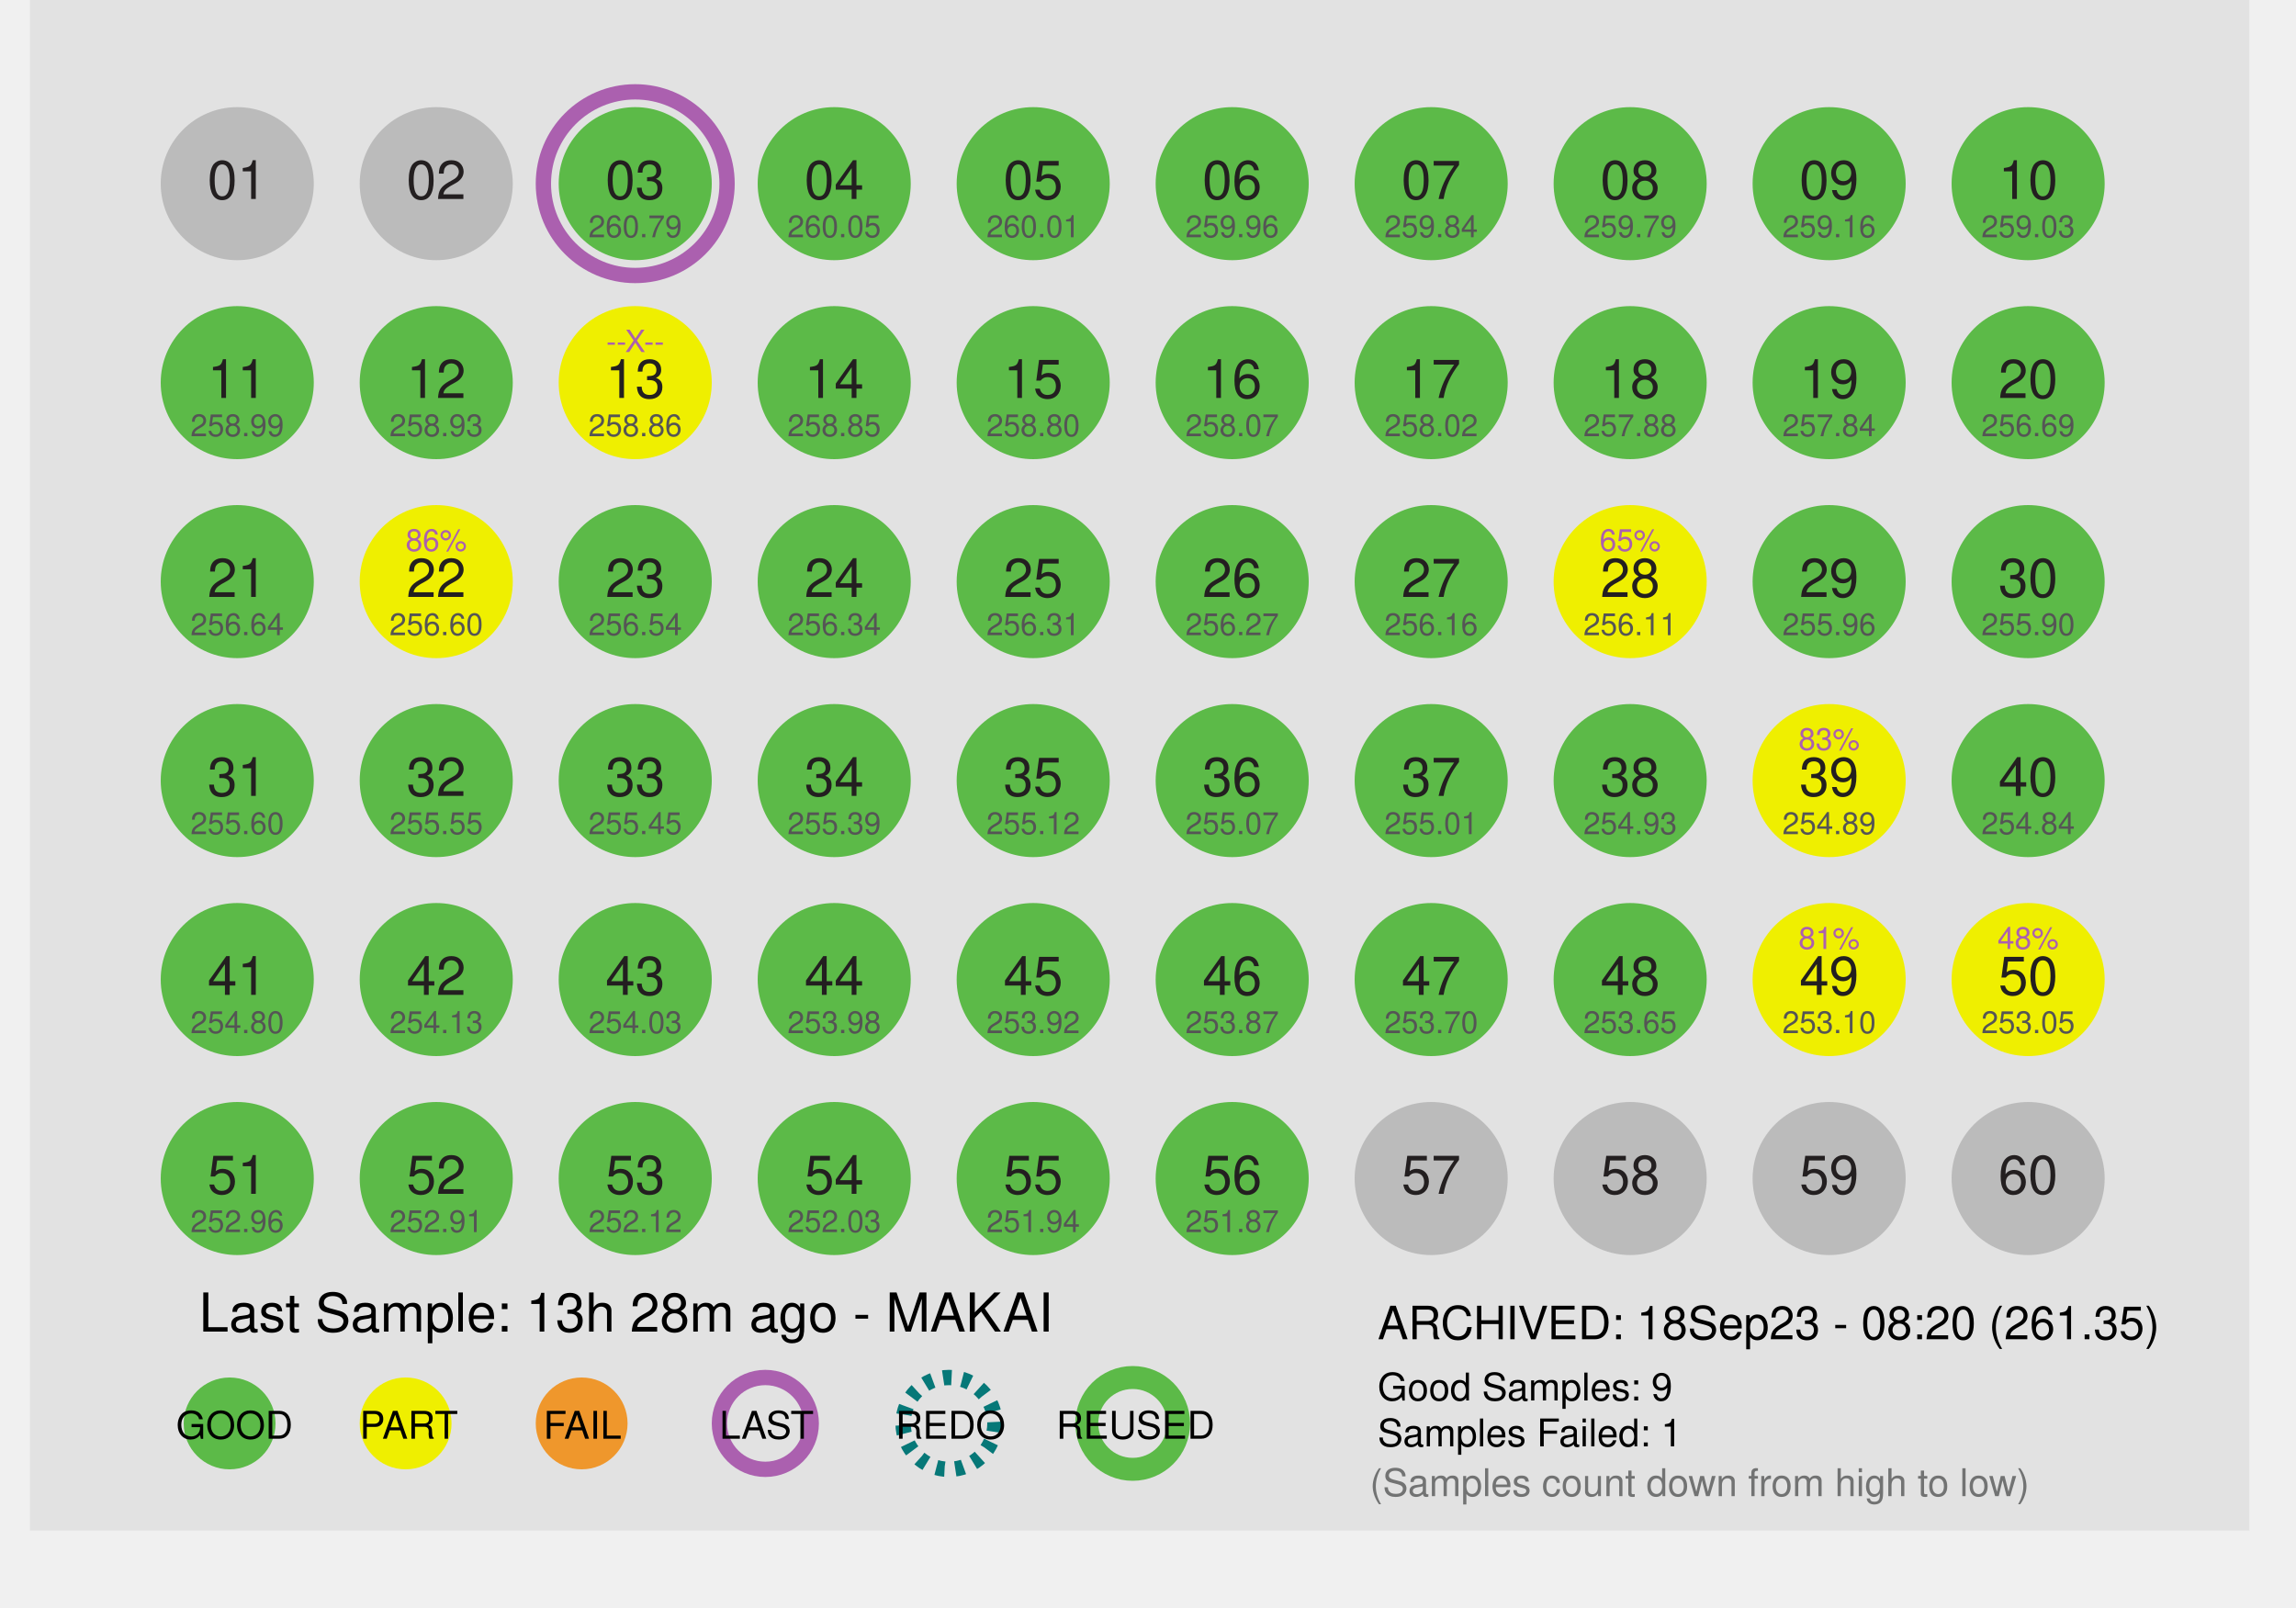
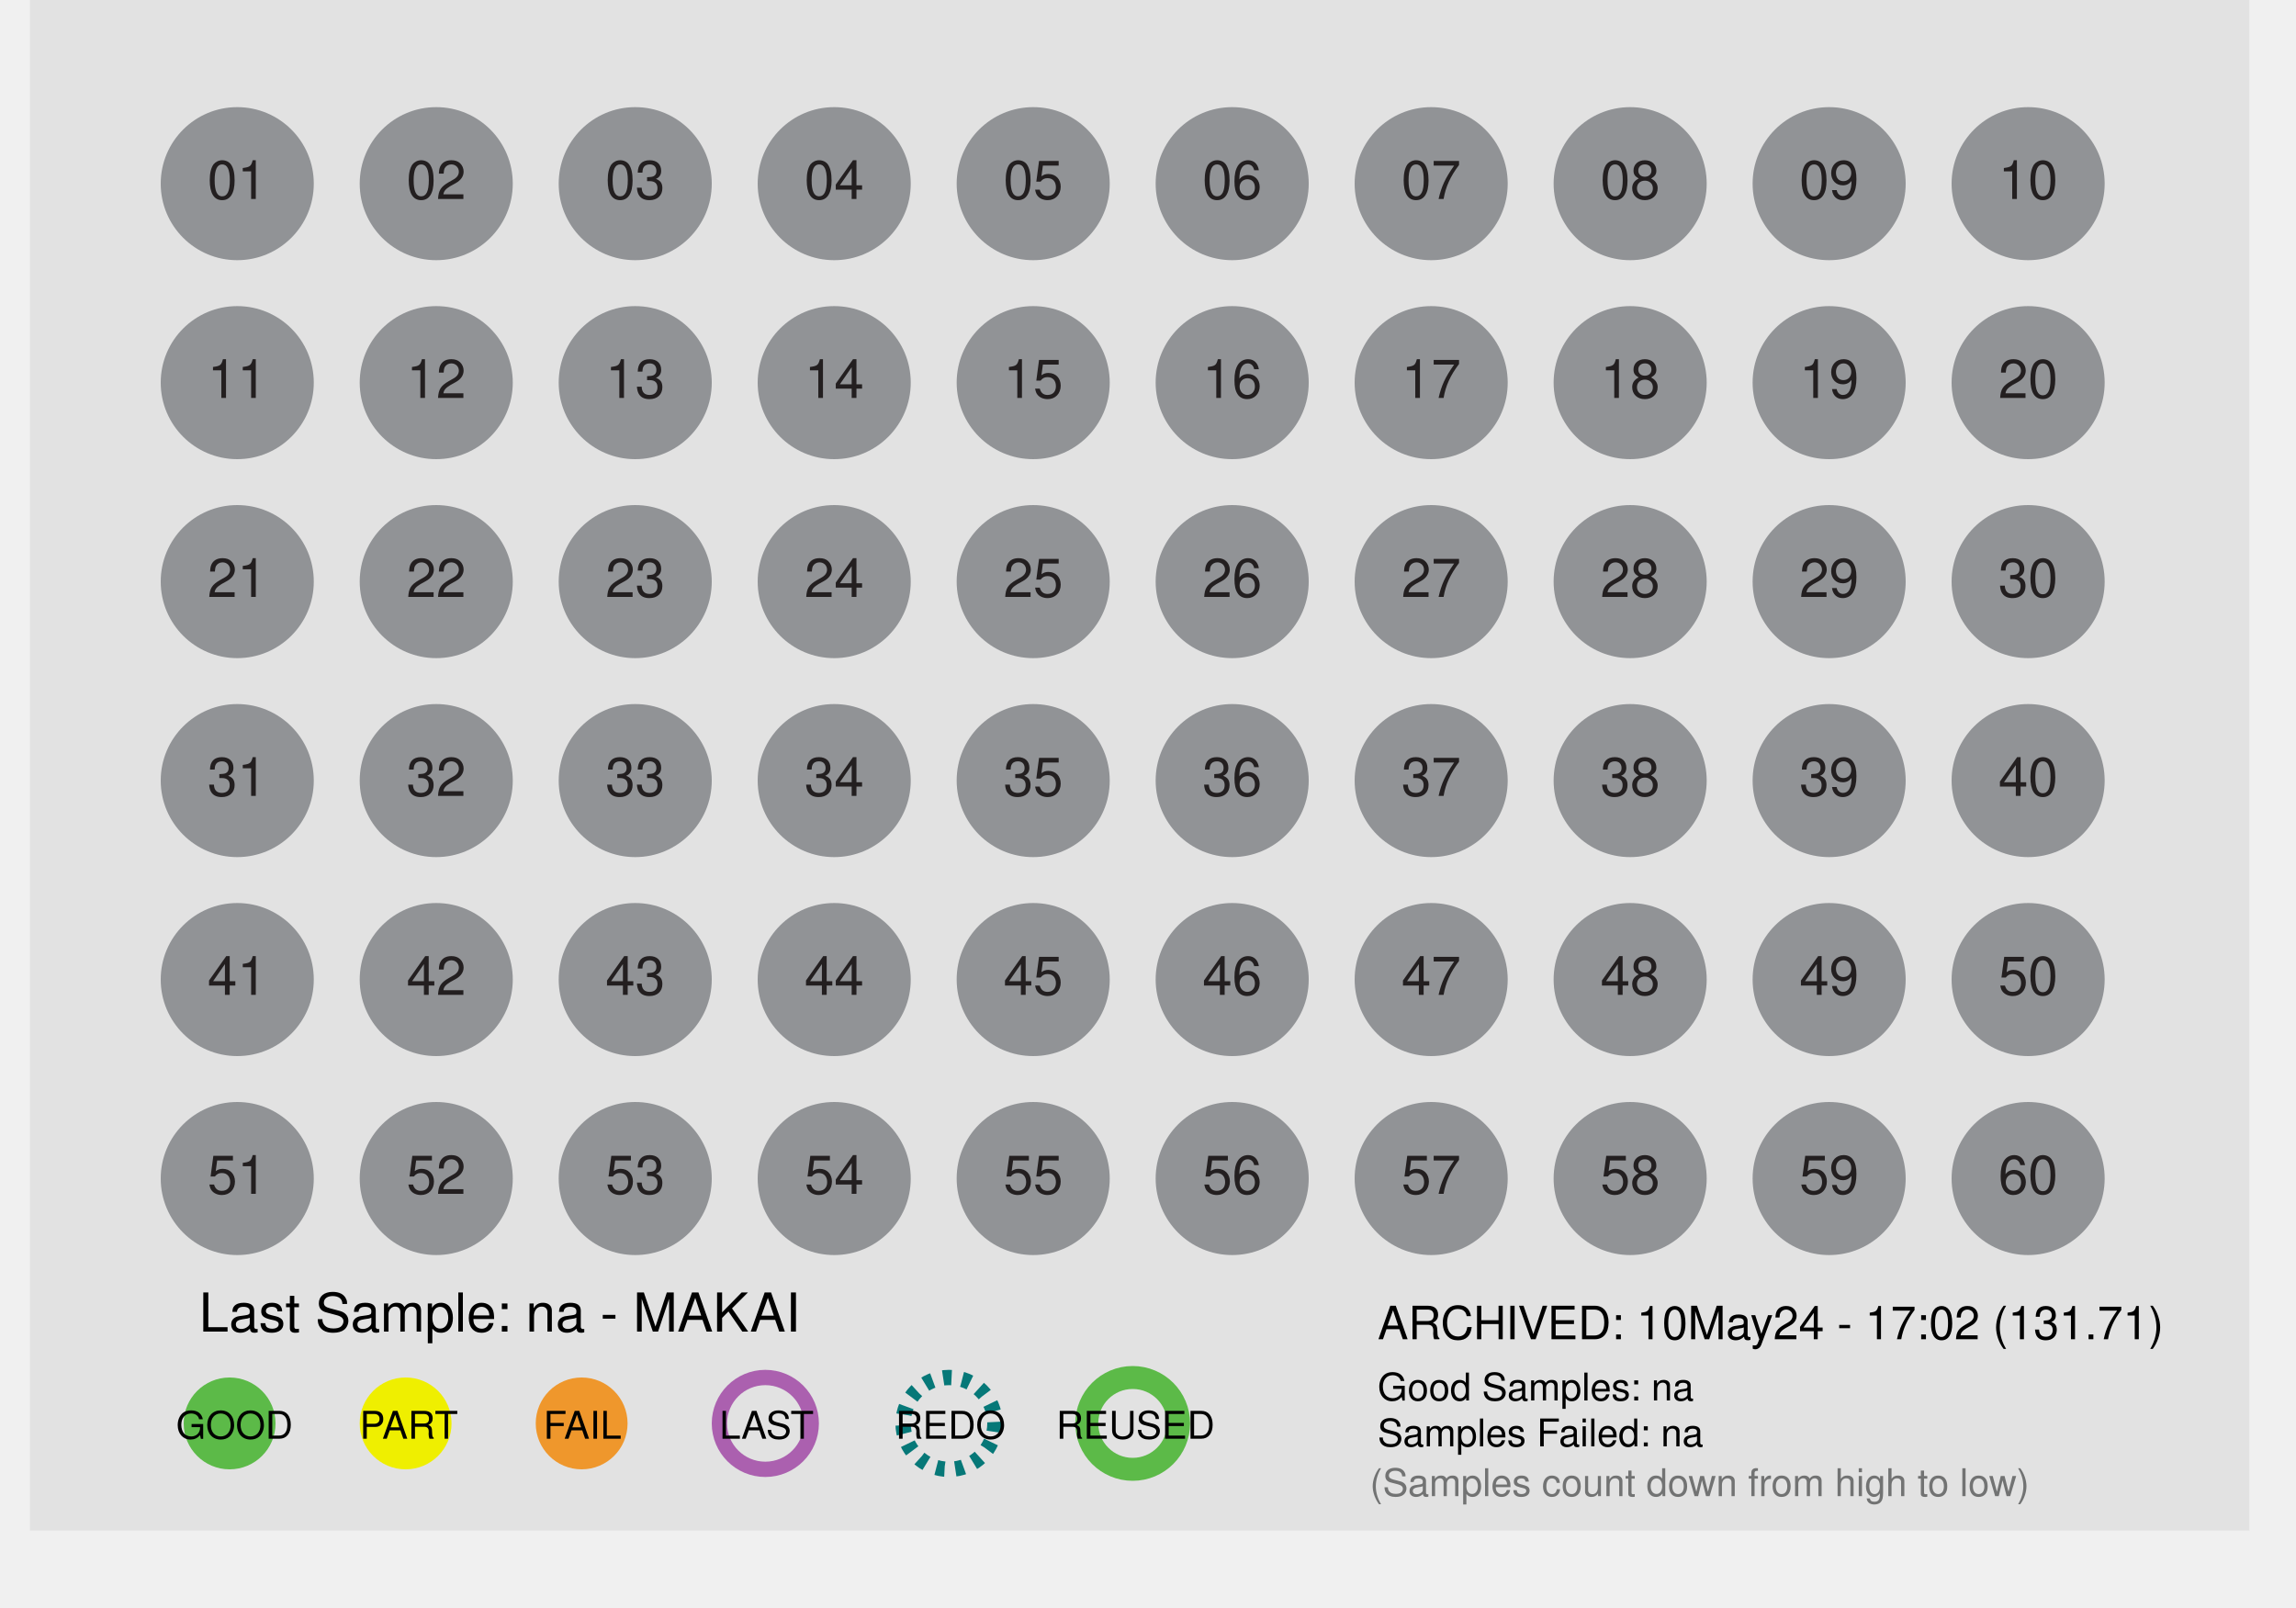
<svg xmlns="http://www.w3.org/2000/svg" id="Layer_1" data-name="Layer 1" x="0px" y="0px" viewBox="0 0 300 210" xml:space="preserve">
  <defs>
    <style>
 .st1 { fill: #dcddde; }
 .st2, .st3 { fill: #fff; }
 .st2 { stroke: #9b509f; }
 .st10, .st2, .st3 { stroke-miterlimit: 10; }
 .st10, .st2 { stroke-width: 2px; }
 .st3 { stroke: #231f20; }
 .st4 { fill: #ef972c; }
 .st5 { fill: #727373; }
 .st6 { fill: #5cba48; }
 .st7, .st8, .st9 { font-size: 7px; }
 .st7, .st8 { fill: #231f20; }
 .te5, .st7, .st9 { font-family: Helvetica; }
 .st8 { font-family: Helvetica-Bold, Helvetica; font-weight: 700; }
 .st9 { fill: #919396; }
 .st10 { fill: none; stroke: #fff; }

 .fill_gray { fill: #bbbbbb; }
 .fill_white { fill: #fff; }
 .stroke_purple { stroke: #ab60af; fill:none; stroke-width: 2px; }
 .stroke_black  { stroke: #000; fill:none; stroke-width: 2px; }
 .stroke_blue  { stroke: #067878; fill:none; stroke-width: 2px; stroke-dasharray:1.1 1.4;}
 .stroke_green  { stroke: #5cba48; fill:none; stroke-width: 3px;}
 .stroke_dash  { stroke-dasharray:1.1 1.4;}
 .stroke_2px { stroke-width: 2px; }
 .stroke_white { fill: none; stroke: #fff; }
 .stroke_none {stroke: none; fill:none};
 .stroke_darkGray { stroke: #231f20; fill: none; stroke-width: 2px;}
 .fill_orange { fill: #ef972c; }
 .fill_yellow { fill: #efef00; }
 .fill_lightgray { fill: #e2e2e2; }
 .thick_orange     { stroke-width:4px; fill:none; stroke: #ef972c; }
 .thick_yellow     { stroke-width:4px; fill:none; stroke: #f7ca0b; }
 .thick_gray       { stroke-width:4px; fill:none; stroke: #bbbbbb; }
 .thick_green      { stroke-width:4px; fill:none; stroke: #5cba48; }
 .fill_green { fill: #5cba48; }
 .font_size4 { font-size: 4px; }
 .font_size5 { font-size: 5px; }
 .font_size6 { font-size: 6px; }
 .font_size7 { font-size: 7px; }
 .font_size9 { font-size: 9px; }
 .fill_red {fill: #e24466; }
 .fill_purple {fill:#ab60af;}
 .fill_darkgray { fill: #555555; }
 .font_helv { font-family: Helvetica; }
 .font_helvBold { font-family: Helvetica-Bold, Helvetica; font-weight: 700; }
 .fill_lightergray { fill: #919396; }
    </style>
  </defs>
  <rect class="fill_lightgray" x="3.91" width="290" height="200" />
  <circle desc="c_big_01" class="stroke_none" cx="31" cy="24" r="12" />
  <circle desc="c_big_02" class="stroke_none" cx="57" cy="24" r="12" />
-   <circle desc="c_big_03" class="stroke_purple" cx="83" cy="24" r="12" />
+   <circle desc="c_big_03" class="stroke_none" cx="83" cy="24" r="12" />
  <circle desc="c_big_04" class="stroke_none" cx="109" cy="24" r="12" />
  <circle desc="c_big_05" class="stroke_none" cx="135" cy="24" r="12" />
  <circle desc="c_big_06" class="stroke_none" cx="161" cy="24" r="12" />
  <circle desc="c_big_07" class="stroke_none" cx="187" cy="24" r="12" />
  <circle desc="c_big_08" class="stroke_none" cx="213" cy="24" r="12" />
  <circle desc="c_big_09" class="stroke_none" cx="239" cy="24" r="12" />
  <circle desc="c_big_10" class="stroke_none" cx="265" cy="24" r="12" />
  <circle desc="c_big_11" class="stroke_none" cx="31" cy="50" r="12" />
  <circle desc="c_big_12" class="stroke_none" cx="57" cy="50" r="12" />
  <circle desc="c_big_13" class="stroke_none" cx="83" cy="50" r="12" />
  <circle desc="c_big_14" class="stroke_none" cx="109" cy="50" r="12" />
  <circle desc="c_big_15" class="stroke_none" cx="135" cy="50" r="12" />
  <circle desc="c_big_16" class="stroke_none" cx="161" cy="50" r="12" />
  <circle desc="c_big_17" class="stroke_none" cx="187" cy="50" r="12" />
  <circle desc="c_big_18" class="stroke_none" cx="213" cy="50" r="12" />
  <circle desc="c_big_19" class="stroke_none" cx="239" cy="50" r="12" />
  <circle desc="c_big_20" class="stroke_none" cx="265" cy="50" r="12" />
  <circle desc="c_big_21" class="stroke_none" cx="31" cy="76" r="12" />
  <circle desc="c_big_22" class="stroke_none" cx="57" cy="76" r="12" />
  <circle desc="c_big_23" class="stroke_none" cx="83" cy="76" r="12" />
  <circle desc="c_big_24" class="stroke_none" cx="109" cy="76" r="12" />
  <circle desc="c_big_25" class="stroke_none" cx="135" cy="76" r="12" />
  <circle desc="c_big_26" class="stroke_none" cx="161" cy="76" r="12" />
  <circle desc="c_big_27" class="stroke_none" cx="187" cy="76" r="12" />
  <circle desc="c_big_28" class="stroke_none" cx="213" cy="76" r="12" />
  <circle desc="c_big_29" class="stroke_none" cx="239" cy="76" r="12" />
  <circle desc="c_big_30" class="stroke_none" cx="265" cy="76" r="12" />
  <circle desc="c_big_31" class="stroke_none" cx="31" cy="102" r="12" />
  <circle desc="c_big_32" class="stroke_none" cx="57" cy="102" r="12" />
  <circle desc="c_big_33" class="stroke_none" cx="83" cy="102" r="12" />
  <circle desc="c_big_34" class="stroke_none" cx="109" cy="102" r="12" />
  <circle desc="c_big_35" class="stroke_none" cx="135" cy="102" r="12" />
  <circle desc="c_big_36" class="stroke_none" cx="161" cy="102" r="12" />
  <circle desc="c_big_37" class="stroke_none" cx="187" cy="102" r="12" />
  <circle desc="c_big_38" class="stroke_none" cx="213" cy="102" r="12" />
  <circle desc="c_big_39" class="stroke_none" cx="239" cy="102" r="12" />
  <circle desc="c_big_40" class="stroke_none" cx="265" cy="102" r="12" />
  <circle desc="c_big_41" class="stroke_none" cx="31" cy="128" r="12" />
  <circle desc="c_big_42" class="stroke_none" cx="57" cy="128" r="12" />
  <circle desc="c_big_43" class="stroke_none" cx="83" cy="128" r="12" />
  <circle desc="c_big_44" class="stroke_none" cx="109" cy="128" r="12" />
  <circle desc="c_big_45" class="stroke_none" cx="135" cy="128" r="12" />
  <circle desc="c_big_46" class="stroke_none" cx="161" cy="128" r="12" />
  <circle desc="c_big_47" class="stroke_none" cx="187" cy="128" r="12" />
  <circle desc="c_big_48" class="stroke_none" cx="213" cy="128" r="12" />
  <circle desc="c_big_49" class="stroke_none" cx="239" cy="128" r="12" />
  <circle desc="c_big_50" class="stroke_none" cx="265" cy="128" r="12" />
  <circle desc="c_big_51" class="stroke_none" cx="31" cy="154" r="12" />
  <circle desc="c_big_52" class="stroke_none" cx="57" cy="154" r="12" />
  <circle desc="c_big_53" class="stroke_none" cx="83" cy="154" r="12" />
  <circle desc="c_big_54" class="stroke_none" cx="109" cy="154" r="12" />
  <circle desc="c_big_55" class="stroke_none" cx="135" cy="154" r="12" />
  <circle desc="c_big_56" class="stroke_none" cx="161" cy="154" r="12" />
  <circle desc="c_big_57" class="stroke_none" cx="187" cy="154" r="12" />
  <circle desc="c_big_58" class="stroke_none" cx="213" cy="154" r="12" />
  <circle desc="c_big_59" class="stroke_none" cx="239" cy="154" r="12" />
  <circle desc="c_big_60" class="stroke_none" cx="265" cy="154" r="12" />
-   <circle desc="c_small_01" class="fill_gray" cx="31" cy="24" r="10" />
-   <circle desc="c_small_02" class="fill_gray" cx="57" cy="24" r="10" />
-   <circle desc="c_small_03" class="fill_green" cx="83" cy="24" r="10" />
-   <circle desc="c_small_04" class="fill_green" cx="109" cy="24" r="10" />
-   <circle desc="c_small_05" class="fill_green" cx="135" cy="24" r="10" />
-   <circle desc="c_small_06" class="fill_green" cx="161" cy="24" r="10" />
-   <circle desc="c_small_07" class="fill_green" cx="187" cy="24" r="10" />
-   <circle desc="c_small_08" class="fill_green" cx="213" cy="24" r="10" />
-   <circle desc="c_small_09" class="fill_green" cx="239" cy="24" r="10" />
-   <circle desc="c_small_10" class="fill_green" cx="265" cy="24" r="10" />
-   <circle desc="c_small_11" class="fill_green" cx="31" cy="50" r="10" />
-   <circle desc="c_small_12" class="fill_green" cx="57" cy="50" r="10" />
-   <circle desc="c_small_13" class="fill_yellow" cx="83" cy="50" r="10" />
-   <circle desc="c_small_14" class="fill_green" cx="109" cy="50" r="10" />
-   <circle desc="c_small_15" class="fill_green" cx="135" cy="50" r="10" />
-   <circle desc="c_small_16" class="fill_green" cx="161" cy="50" r="10" />
-   <circle desc="c_small_17" class="fill_green" cx="187" cy="50" r="10" />
-   <circle desc="c_small_18" class="fill_green" cx="213" cy="50" r="10" />
-   <circle desc="c_small_19" class="fill_green" cx="239" cy="50" r="10" />
-   <circle desc="c_small_20" class="fill_green" cx="265" cy="50" r="10" />
-   <circle desc="c_small_21" class="fill_green" cx="31" cy="76" r="10" />
-   <circle desc="c_small_22" class="fill_yellow" cx="57" cy="76" r="10" />
-   <circle desc="c_small_23" class="fill_green" cx="83" cy="76" r="10" />
-   <circle desc="c_small_24" class="fill_green" cx="109" cy="76" r="10" />
-   <circle desc="c_small_25" class="fill_green" cx="135" cy="76" r="10" />
-   <circle desc="c_small_26" class="fill_green" cx="161" cy="76" r="10" />
-   <circle desc="c_small_27" class="fill_green" cx="187" cy="76" r="10" />
-   <circle desc="c_small_28" class="fill_yellow" cx="213" cy="76" r="10" />
-   <circle desc="c_small_29" class="fill_green" cx="239" cy="76" r="10" />
-   <circle desc="c_small_30" class="fill_green" cx="265" cy="76" r="10" />
-   <circle desc="c_small_31" class="fill_green" cx="31" cy="102" r="10" />
-   <circle desc="c_small_32" class="fill_green" cx="57" cy="102" r="10" />
-   <circle desc="c_small_33" class="fill_green" cx="83" cy="102" r="10" />
-   <circle desc="c_small_34" class="fill_green" cx="109" cy="102" r="10" />
-   <circle desc="c_small_35" class="fill_green" cx="135" cy="102" r="10" />
-   <circle desc="c_small_36" class="fill_green" cx="161" cy="102" r="10" />
-   <circle desc="c_small_37" class="fill_green" cx="187" cy="102" r="10" />
-   <circle desc="c_small_38" class="fill_green" cx="213" cy="102" r="10" />
-   <circle desc="c_small_39" class="fill_yellow" cx="239" cy="102" r="10" />
-   <circle desc="c_small_40" class="fill_green" cx="265" cy="102" r="10" />
-   <circle desc="c_small_41" class="fill_green" cx="31" cy="128" r="10" />
-   <circle desc="c_small_42" class="fill_green" cx="57" cy="128" r="10" />
-   <circle desc="c_small_43" class="fill_green" cx="83" cy="128" r="10" />
-   <circle desc="c_small_44" class="fill_green" cx="109" cy="128" r="10" />
-   <circle desc="c_small_45" class="fill_green" cx="135" cy="128" r="10" />
-   <circle desc="c_small_46" class="fill_green" cx="161" cy="128" r="10" />
-   <circle desc="c_small_47" class="fill_green" cx="187" cy="128" r="10" />
-   <circle desc="c_small_48" class="fill_green" cx="213" cy="128" r="10" />
-   <circle desc="c_small_49" class="fill_yellow" cx="239" cy="128" r="10" />
-   <circle desc="c_small_50" class="fill_yellow" cx="265" cy="128" r="10" />
-   <circle desc="c_small_51" class="fill_green" cx="31" cy="154" r="10" />
-   <circle desc="c_small_52" class="fill_green" cx="57" cy="154" r="10" />
-   <circle desc="c_small_53" class="fill_green" cx="83" cy="154" r="10" />
-   <circle desc="c_small_54" class="fill_green" cx="109" cy="154" r="10" />
-   <circle desc="c_small_55" class="fill_green" cx="135" cy="154" r="10" />
-   <circle desc="c_small_56" class="fill_green" cx="161" cy="154" r="10" />
-   <circle desc="c_small_57" class="fill_gray" cx="187" cy="154" r="10" />
-   <circle desc="c_small_58" class="fill_gray" cx="213" cy="154" r="10" />
-   <circle desc="c_small_59" class="fill_gray" cx="239" cy="154" r="10" />
-   <circle desc="c_small_60" class="fill_gray" cx="265" cy="154" r="10" />
+   <circle desc="c_small_01" class="fill_lightergray" cx="31" cy="24" r="10" />
+   <circle desc="c_small_02" class="fill_lightergray" cx="57" cy="24" r="10" />
+   <circle desc="c_small_03" class="fill_lightergray" cx="83" cy="24" r="10" />
+   <circle desc="c_small_04" class="fill_lightergray" cx="109" cy="24" r="10" />
+   <circle desc="c_small_05" class="fill_lightergray" cx="135" cy="24" r="10" />
+   <circle desc="c_small_06" class="fill_lightergray" cx="161" cy="24" r="10" />
+   <circle desc="c_small_07" class="fill_lightergray" cx="187" cy="24" r="10" />
+   <circle desc="c_small_08" class="fill_lightergray" cx="213" cy="24" r="10" />
+   <circle desc="c_small_09" class="fill_lightergray" cx="239" cy="24" r="10" />
+   <circle desc="c_small_10" class="fill_lightergray" cx="265" cy="24" r="10" />
+   <circle desc="c_small_11" class="fill_lightergray" cx="31" cy="50" r="10" />
+   <circle desc="c_small_12" class="fill_lightergray" cx="57" cy="50" r="10" />
+   <circle desc="c_small_13" class="fill_lightergray" cx="83" cy="50" r="10" />
+   <circle desc="c_small_14" class="fill_lightergray" cx="109" cy="50" r="10" />
+   <circle desc="c_small_15" class="fill_lightergray" cx="135" cy="50" r="10" />
+   <circle desc="c_small_16" class="fill_lightergray" cx="161" cy="50" r="10" />
+   <circle desc="c_small_17" class="fill_lightergray" cx="187" cy="50" r="10" />
+   <circle desc="c_small_18" class="fill_lightergray" cx="213" cy="50" r="10" />
+   <circle desc="c_small_19" class="fill_lightergray" cx="239" cy="50" r="10" />
+   <circle desc="c_small_20" class="fill_lightergray" cx="265" cy="50" r="10" />
+   <circle desc="c_small_21" class="fill_lightergray" cx="31" cy="76" r="10" />
+   <circle desc="c_small_22" class="fill_lightergray" cx="57" cy="76" r="10" />
+   <circle desc="c_small_23" class="fill_lightergray" cx="83" cy="76" r="10" />
+   <circle desc="c_small_24" class="fill_lightergray" cx="109" cy="76" r="10" />
+   <circle desc="c_small_25" class="fill_lightergray" cx="135" cy="76" r="10" />
+   <circle desc="c_small_26" class="fill_lightergray" cx="161" cy="76" r="10" />
+   <circle desc="c_small_27" class="fill_lightergray" cx="187" cy="76" r="10" />
+   <circle desc="c_small_28" class="fill_lightergray" cx="213" cy="76" r="10" />
+   <circle desc="c_small_29" class="fill_lightergray" cx="239" cy="76" r="10" />
+   <circle desc="c_small_30" class="fill_lightergray" cx="265" cy="76" r="10" />
+   <circle desc="c_small_31" class="fill_lightergray" cx="31" cy="102" r="10" />
+   <circle desc="c_small_32" class="fill_lightergray" cx="57" cy="102" r="10" />
+   <circle desc="c_small_33" class="fill_lightergray" cx="83" cy="102" r="10" />
+   <circle desc="c_small_34" class="fill_lightergray" cx="109" cy="102" r="10" />
+   <circle desc="c_small_35" class="fill_lightergray" cx="135" cy="102" r="10" />
+   <circle desc="c_small_36" class="fill_lightergray" cx="161" cy="102" r="10" />
+   <circle desc="c_small_37" class="fill_lightergray" cx="187" cy="102" r="10" />
+   <circle desc="c_small_38" class="fill_lightergray" cx="213" cy="102" r="10" />
+   <circle desc="c_small_39" class="fill_lightergray" cx="239" cy="102" r="10" />
+   <circle desc="c_small_40" class="fill_lightergray" cx="265" cy="102" r="10" />
+   <circle desc="c_small_41" class="fill_lightergray" cx="31" cy="128" r="10" />
+   <circle desc="c_small_42" class="fill_lightergray" cx="57" cy="128" r="10" />
+   <circle desc="c_small_43" class="fill_lightergray" cx="83" cy="128" r="10" />
+   <circle desc="c_small_44" class="fill_lightergray" cx="109" cy="128" r="10" />
+   <circle desc="c_small_45" class="fill_lightergray" cx="135" cy="128" r="10" />
+   <circle desc="c_small_46" class="fill_lightergray" cx="161" cy="128" r="10" />
+   <circle desc="c_small_47" class="fill_lightergray" cx="187" cy="128" r="10" />
+   <circle desc="c_small_48" class="fill_lightergray" cx="213" cy="128" r="10" />
+   <circle desc="c_small_49" class="fill_lightergray" cx="239" cy="128" r="10" />
+   <circle desc="c_small_50" class="fill_lightergray" cx="265" cy="128" r="10" />
+   <circle desc="c_small_51" class="fill_lightergray" cx="31" cy="154" r="10" />
+   <circle desc="c_small_52" class="fill_lightergray" cx="57" cy="154" r="10" />
+   <circle desc="c_small_53" class="fill_lightergray" cx="83" cy="154" r="10" />
+   <circle desc="c_small_54" class="fill_lightergray" cx="109" cy="154" r="10" />
+   <circle desc="c_small_55" class="fill_lightergray" cx="135" cy="154" r="10" />
+   <circle desc="c_small_56" class="fill_lightergray" cx="161" cy="154" r="10" />
+   <circle desc="c_small_57" class="fill_lightergray" cx="187" cy="154" r="10" />
+   <circle desc="c_small_58" class="fill_lightergray" cx="213" cy="154" r="10" />
+   <circle desc="c_small_59" class="fill_lightergray" cx="239" cy="154" r="10" />
+   <circle desc="c_small_60" class="fill_lightergray" cx="265" cy="154" r="10" />
  <text desc="t_label_01" class="st7" text-anchor="middle" transform="translate(31 26)">01</text>
  <text desc="t_label_02" class="st7" text-anchor="middle" transform="translate(57 26)">02</text>
  <text desc="t_label_03" class="st7" text-anchor="middle" transform="translate(83 26)">03</text>
  <text desc="t_label_04" class="st7" text-anchor="middle" transform="translate(109 26)">04</text>
  <text desc="t_label_05" class="st7" text-anchor="middle" transform="translate(135 26)">05</text>
  <text desc="t_label_06" class="st7" text-anchor="middle" transform="translate(161 26)">06</text>
  <text desc="t_label_07" class="st7" text-anchor="middle" transform="translate(187 26)">07</text>
  <text desc="t_label_08" class="st7" text-anchor="middle" transform="translate(213 26)">08</text>
  <text desc="t_label_09" class="st7" text-anchor="middle" transform="translate(239 26)">09</text>
  <text desc="t_label_10" class="st7" text-anchor="middle" transform="translate(265 26)">10</text>
  <text desc="t_label_11" class="st7" text-anchor="middle" transform="translate(31 52)">11</text>
  <text desc="t_label_12" class="st7" text-anchor="middle" transform="translate(57 52)">12</text>
  <text desc="t_label_13" class="st7" text-anchor="middle" transform="translate(83 52)">13</text>
  <text desc="t_label_14" class="st7" text-anchor="middle" transform="translate(109 52)">14</text>
  <text desc="t_label_15" class="st7" text-anchor="middle" transform="translate(135 52)">15</text>
  <text desc="t_label_16" class="st7" text-anchor="middle" transform="translate(161 52)">16</text>
  <text desc="t_label_17" class="st7" text-anchor="middle" transform="translate(187 52)">17</text>
  <text desc="t_label_18" class="st7" text-anchor="middle" transform="translate(213 52)">18</text>
  <text desc="t_label_19" class="st7" text-anchor="middle" transform="translate(239 52)">19</text>
  <text desc="t_label_20" class="st7" text-anchor="middle" transform="translate(265 52)">20</text>
  <text desc="t_label_21" class="st7" text-anchor="middle" transform="translate(31 78)">21</text>
  <text desc="t_label_22" class="st7" text-anchor="middle" transform="translate(57 78)">22</text>
  <text desc="t_label_23" class="st7" text-anchor="middle" transform="translate(83 78)">23</text>
  <text desc="t_label_24" class="st7" text-anchor="middle" transform="translate(109 78)">24</text>
  <text desc="t_label_25" class="st7" text-anchor="middle" transform="translate(135 78)">25</text>
  <text desc="t_label_26" class="st7" text-anchor="middle" transform="translate(161 78)">26</text>
  <text desc="t_label_27" class="st7" text-anchor="middle" transform="translate(187 78)">27</text>
  <text desc="t_label_28" class="st7" text-anchor="middle" transform="translate(213 78)">28</text>
  <text desc="t_label_29" class="st7" text-anchor="middle" transform="translate(239 78)">29</text>
  <text desc="t_label_30" class="st7" text-anchor="middle" transform="translate(265 78)">30</text>
  <text desc="t_label_31" class="st7" text-anchor="middle" transform="translate(31 104)">31</text>
  <text desc="t_label_32" class="st7" text-anchor="middle" transform="translate(57 104)">32</text>
  <text desc="t_label_33" class="st7" text-anchor="middle" transform="translate(83 104)">33</text>
  <text desc="t_label_34" class="st7" text-anchor="middle" transform="translate(109 104)">34</text>
  <text desc="t_label_35" class="st7" text-anchor="middle" transform="translate(135 104)">35</text>
  <text desc="t_label_36" class="st7" text-anchor="middle" transform="translate(161 104)">36</text>
  <text desc="t_label_37" class="st7" text-anchor="middle" transform="translate(187 104)">37</text>
  <text desc="t_label_38" class="st7" text-anchor="middle" transform="translate(213 104)">38</text>
  <text desc="t_label_39" class="st7" text-anchor="middle" transform="translate(239 104)">39</text>
  <text desc="t_label_40" class="st7" text-anchor="middle" transform="translate(265 104)">40</text>
  <text desc="t_label_41" class="st7" text-anchor="middle" transform="translate(31 130)">41</text>
  <text desc="t_label_42" class="st7" text-anchor="middle" transform="translate(57 130)">42</text>
  <text desc="t_label_43" class="st7" text-anchor="middle" transform="translate(83 130)">43</text>
  <text desc="t_label_44" class="st7" text-anchor="middle" transform="translate(109 130)">44</text>
  <text desc="t_label_45" class="st7" text-anchor="middle" transform="translate(135 130)">45</text>
  <text desc="t_label_46" class="st7" text-anchor="middle" transform="translate(161 130)">46</text>
  <text desc="t_label_47" class="st7" text-anchor="middle" transform="translate(187 130)">47</text>
  <text desc="t_label_48" class="st7" text-anchor="middle" transform="translate(213 130)">48</text>
  <text desc="t_label_49" class="st7" text-anchor="middle" transform="translate(239 130)">49</text>
  <text desc="t_label_50" class="st7" text-anchor="middle" transform="translate(265 130)">50</text>
  <text desc="t_label_51" class="st7" text-anchor="middle" transform="translate(31 156)">51</text>
  <text desc="t_label_52" class="st7" text-anchor="middle" transform="translate(57 156)">52</text>
  <text desc="t_label_53" class="st7" text-anchor="middle" transform="translate(83 156)">53</text>
  <text desc="t_label_54" class="st7" text-anchor="middle" transform="translate(109 156)">54</text>
  <text desc="t_label_55" class="st7" text-anchor="middle" transform="translate(135 156)">55</text>
  <text desc="t_label_56" class="st7" text-anchor="middle" transform="translate(161 156)">56</text>
  <text desc="t_label_57" class="st7" text-anchor="middle" transform="translate(187 156)">57</text>
  <text desc="t_label_58" class="st7" text-anchor="middle" transform="translate(213 156)">58</text>
  <text desc="t_label_59" class="st7" text-anchor="middle" transform="translate(239 156)">59</text>
  <text desc="t_label_60" class="st7" text-anchor="middle" transform="translate(265 156)">60</text>
  <text desc="pct_label_01" text-anchor="middle" class="te5 font_size4 fill_purple" transform="translate(31 20)" />
  <text desc="pct_label_02" text-anchor="middle" class="te5 font_size4 fill_purple" transform="translate(57 20)" />
  <text desc="pct_label_03" text-anchor="middle" class="te5 font_size4 fill_purple" transform="translate(83 20)" />
  <text desc="pct_label_04" text-anchor="middle" class="te5 font_size4 fill_purple" transform="translate(109 20)" />
  <text desc="pct_label_05" text-anchor="middle" class="te5 font_size4 fill_purple" transform="translate(135 20)" />
  <text desc="pct_label_06" text-anchor="middle" class="te5 font_size4 fill_purple" transform="translate(161 20)" />
  <text desc="pct_label_07" text-anchor="middle" class="te5 font_size4 fill_purple" transform="translate(187 20)" />
  <text desc="pct_label_08" text-anchor="middle" class="te5 font_size4 fill_purple" transform="translate(213 20)" />
  <text desc="pct_label_09" text-anchor="middle" class="te5 font_size4 fill_purple" transform="translate(239 20)" />
  <text desc="pct_label_10" text-anchor="middle" class="te5 font_size4 fill_purple" transform="translate(265 20)" />
  <text desc="pct_label_11" text-anchor="middle" class="te5 font_size4 fill_purple" transform="translate(31 46)" />
  <text desc="pct_label_12" text-anchor="middle" class="te5 font_size4 fill_purple" transform="translate(57 46)" />
-   <text desc="pct_label_13" text-anchor="middle" class="te5 font_size4 fill_purple" transform="translate(83 46)">--X--</text>
+   <text desc="pct_label_13" text-anchor="middle" class="te5 font_size4 fill_purple" transform="translate(83 46)" />
  <text desc="pct_label_14" text-anchor="middle" class="te5 font_size4 fill_purple" transform="translate(109 46)" />
  <text desc="pct_label_15" text-anchor="middle" class="te5 font_size4 fill_purple" transform="translate(135 46)" />
  <text desc="pct_label_16" text-anchor="middle" class="te5 font_size4 fill_purple" transform="translate(161 46)" />
  <text desc="pct_label_17" text-anchor="middle" class="te5 font_size4 fill_purple" transform="translate(187 46)" />
  <text desc="pct_label_18" text-anchor="middle" class="te5 font_size4 fill_purple" transform="translate(213 46)" />
  <text desc="pct_label_19" text-anchor="middle" class="te5 font_size4 fill_purple" transform="translate(239 46)" />
  <text desc="pct_label_20" text-anchor="middle" class="te5 font_size4 fill_purple" transform="translate(265 46)" />
  <text desc="pct_label_21" text-anchor="middle" class="te5 font_size4 fill_purple" transform="translate(31 72)" />
-   <text desc="pct_label_22" text-anchor="middle" class="te5 font_size4 fill_purple" transform="translate(57 72)">86%</text>
+   <text desc="pct_label_22" text-anchor="middle" class="te5 font_size4 fill_purple" transform="translate(57 72)" />
  <text desc="pct_label_23" text-anchor="middle" class="te5 font_size4 fill_purple" transform="translate(83 72)" />
  <text desc="pct_label_24" text-anchor="middle" class="te5 font_size4 fill_purple" transform="translate(109 72)" />
  <text desc="pct_label_25" text-anchor="middle" class="te5 font_size4 fill_purple" transform="translate(135 72)" />
  <text desc="pct_label_26" text-anchor="middle" class="te5 font_size4 fill_purple" transform="translate(161 72)" />
  <text desc="pct_label_27" text-anchor="middle" class="te5 font_size4 fill_purple" transform="translate(187 72)" />
-   <text desc="pct_label_28" text-anchor="middle" class="te5 font_size4 fill_purple" transform="translate(213 72)">65%</text>
+   <text desc="pct_label_28" text-anchor="middle" class="te5 font_size4 fill_purple" transform="translate(213 72)" />
  <text desc="pct_label_29" text-anchor="middle" class="te5 font_size4 fill_purple" transform="translate(239 72)" />
  <text desc="pct_label_30" text-anchor="middle" class="te5 font_size4 fill_purple" transform="translate(265 72)" />
  <text desc="pct_label_31" text-anchor="middle" class="te5 font_size4 fill_purple" transform="translate(31 98)" />
  <text desc="pct_label_32" text-anchor="middle" class="te5 font_size4 fill_purple" transform="translate(57 98)" />
  <text desc="pct_label_33" text-anchor="middle" class="te5 font_size4 fill_purple" transform="translate(83 98)" />
  <text desc="pct_label_34" text-anchor="middle" class="te5 font_size4 fill_purple" transform="translate(109 98)" />
  <text desc="pct_label_35" text-anchor="middle" class="te5 font_size4 fill_purple" transform="translate(135 98)" />
  <text desc="pct_label_36" text-anchor="middle" class="te5 font_size4 fill_purple" transform="translate(161 98)" />
  <text desc="pct_label_37" text-anchor="middle" class="te5 font_size4 fill_purple" transform="translate(187 98)" />
  <text desc="pct_label_38" text-anchor="middle" class="te5 font_size4 fill_purple" transform="translate(213 98)" />
-   <text desc="pct_label_39" text-anchor="middle" class="te5 font_size4 fill_purple" transform="translate(239 98)">83%</text>
+   <text desc="pct_label_39" text-anchor="middle" class="te5 font_size4 fill_purple" transform="translate(239 98)" />
  <text desc="pct_label_40" text-anchor="middle" class="te5 font_size4 fill_purple" transform="translate(265 98)" />
  <text desc="pct_label_41" text-anchor="middle" class="te5 font_size4 fill_purple" transform="translate(31 124)" />
  <text desc="pct_label_42" text-anchor="middle" class="te5 font_size4 fill_purple" transform="translate(57 124)" />
  <text desc="pct_label_43" text-anchor="middle" class="te5 font_size4 fill_purple" transform="translate(83 124)" />
  <text desc="pct_label_44" text-anchor="middle" class="te5 font_size4 fill_purple" transform="translate(109 124)" />
  <text desc="pct_label_45" text-anchor="middle" class="te5 font_size4 fill_purple" transform="translate(135 124)" />
  <text desc="pct_label_46" text-anchor="middle" class="te5 font_size4 fill_purple" transform="translate(161 124)" />
  <text desc="pct_label_47" text-anchor="middle" class="te5 font_size4 fill_purple" transform="translate(187 124)" />
  <text desc="pct_label_48" text-anchor="middle" class="te5 font_size4 fill_purple" transform="translate(213 124)" />
-   <text desc="pct_label_49" text-anchor="middle" class="te5 font_size4 fill_purple" transform="translate(239 124)">81%</text>
-   <text desc="pct_label_50" text-anchor="middle" class="te5 font_size4 fill_purple" transform="translate(265 124)">48%</text>
+   <text desc="pct_label_49" text-anchor="middle" class="te5 font_size4 fill_purple" transform="translate(239 124)" />
+   <text desc="pct_label_50" text-anchor="middle" class="te5 font_size4 fill_purple" transform="translate(265 124)" />
  <text desc="pct_label_51" text-anchor="middle" class="te5 font_size4 fill_purple" transform="translate(31 150)" />
  <text desc="pct_label_52" text-anchor="middle" class="te5 font_size4 fill_purple" transform="translate(57 150)" />
  <text desc="pct_label_53" text-anchor="middle" class="te5 font_size4 fill_purple" transform="translate(83 150)" />
  <text desc="pct_label_54" text-anchor="middle" class="te5 font_size4 fill_purple" transform="translate(109 150)" />
  <text desc="pct_label_55" text-anchor="middle" class="te5 font_size4 fill_purple" transform="translate(135 150)" />
  <text desc="pct_label_56" text-anchor="middle" class="te5 font_size4 fill_purple" transform="translate(161 150)" />
  <text desc="pct_label_57" text-anchor="middle" class="te5 font_size4 fill_purple" transform="translate(187 150)" />
  <text desc="pct_label_58" text-anchor="middle" class="te5 font_size4 fill_purple" transform="translate(213 150)" />
  <text desc="pct_label_59" text-anchor="middle" class="te5 font_size4 fill_purple" transform="translate(239 150)" />
  <text desc="pct_label_60" text-anchor="middle" class="te5 font_size4 fill_purple" transform="translate(265 150)" />
  <text desc="time_label_01" text-anchor="middle" class="te5 font_size4 fill_darkgray" transform="translate(31 31)" />
  <text desc="time_label_02" text-anchor="middle" class="te5 font_size4 fill_darkgray" transform="translate(57 31)" />
-   <text desc="time_label_03" text-anchor="middle" class="te5 font_size4 fill_darkgray" transform="translate(83 31)">260.79</text>
-   <text desc="time_label_04" text-anchor="middle" class="te5 font_size4 fill_darkgray" transform="translate(109 31)">260.05</text>
-   <text desc="time_label_05" text-anchor="middle" class="te5 font_size4 fill_darkgray" transform="translate(135 31)">260.01</text>
-   <text desc="time_label_06" text-anchor="middle" class="te5 font_size4 fill_darkgray" transform="translate(161 31)">259.96</text>
-   <text desc="time_label_07" text-anchor="middle" class="te5 font_size4 fill_darkgray" transform="translate(187 31)">259.84</text>
-   <text desc="time_label_08" text-anchor="middle" class="te5 font_size4 fill_darkgray" transform="translate(213 31)">259.79</text>
-   <text desc="time_label_09" text-anchor="middle" class="te5 font_size4 fill_darkgray" transform="translate(239 31)">259.16</text>
-   <text desc="time_label_10" text-anchor="middle" class="te5 font_size4 fill_darkgray" transform="translate(265 31)">259.03</text>
-   <text desc="time_label_11" text-anchor="middle" class="te5 font_size4 fill_darkgray" transform="translate(31 57)">258.99</text>
-   <text desc="time_label_12" text-anchor="middle" class="te5 font_size4 fill_darkgray" transform="translate(57 57)">258.93</text>
-   <text desc="time_label_13" text-anchor="middle" class="te5 font_size4 fill_darkgray" transform="translate(83 57)">258.86</text>
-   <text desc="time_label_14" text-anchor="middle" class="te5 font_size4 fill_darkgray" transform="translate(109 57)">258.85</text>
-   <text desc="time_label_15" text-anchor="middle" class="te5 font_size4 fill_darkgray" transform="translate(135 57)">258.80</text>
-   <text desc="time_label_16" text-anchor="middle" class="te5 font_size4 fill_darkgray" transform="translate(161 57)">258.07</text>
-   <text desc="time_label_17" text-anchor="middle" class="te5 font_size4 fill_darkgray" transform="translate(187 57)">258.02</text>
-   <text desc="time_label_18" text-anchor="middle" class="te5 font_size4 fill_darkgray" transform="translate(213 57)">257.88</text>
-   <text desc="time_label_19" text-anchor="middle" class="te5 font_size4 fill_darkgray" transform="translate(239 57)">257.84</text>
-   <text desc="time_label_20" text-anchor="middle" class="te5 font_size4 fill_darkgray" transform="translate(265 57)">256.69</text>
-   <text desc="time_label_21" text-anchor="middle" class="te5 font_size4 fill_darkgray" transform="translate(31 83)">256.64</text>
-   <text desc="time_label_22" text-anchor="middle" class="te5 font_size4 fill_darkgray" transform="translate(57 83)">256.60</text>
-   <text desc="time_label_23" text-anchor="middle" class="te5 font_size4 fill_darkgray" transform="translate(83 83)">256.54</text>
-   <text desc="time_label_24" text-anchor="middle" class="te5 font_size4 fill_darkgray" transform="translate(109 83)">256.34</text>
-   <text desc="time_label_25" text-anchor="middle" class="te5 font_size4 fill_darkgray" transform="translate(135 83)">256.31</text>
-   <text desc="time_label_26" text-anchor="middle" class="te5 font_size4 fill_darkgray" transform="translate(161 83)">256.27</text>
-   <text desc="time_label_27" text-anchor="middle" class="te5 font_size4 fill_darkgray" transform="translate(187 83)">256.16</text>
-   <text desc="time_label_28" text-anchor="middle" class="te5 font_size4 fill_darkgray" transform="translate(213 83)">256.11</text>
-   <text desc="time_label_29" text-anchor="middle" class="te5 font_size4 fill_darkgray" transform="translate(239 83)">255.96</text>
-   <text desc="time_label_30" text-anchor="middle" class="te5 font_size4 fill_darkgray" transform="translate(265 83)">255.90</text>
-   <text desc="time_label_31" text-anchor="middle" class="te5 font_size4 fill_darkgray" transform="translate(31 109)">255.60</text>
-   <text desc="time_label_32" text-anchor="middle" class="te5 font_size4 fill_darkgray" transform="translate(57 109)">255.55</text>
-   <text desc="time_label_33" text-anchor="middle" class="te5 font_size4 fill_darkgray" transform="translate(83 109)">255.45</text>
-   <text desc="time_label_34" text-anchor="middle" class="te5 font_size4 fill_darkgray" transform="translate(109 109)">255.39</text>
-   <text desc="time_label_35" text-anchor="middle" class="te5 font_size4 fill_darkgray" transform="translate(135 109)">255.12</text>
-   <text desc="time_label_36" text-anchor="middle" class="te5 font_size4 fill_darkgray" transform="translate(161 109)">255.07</text>
-   <text desc="time_label_37" text-anchor="middle" class="te5 font_size4 fill_darkgray" transform="translate(187 109)">255.01</text>
-   <text desc="time_label_38" text-anchor="middle" class="te5 font_size4 fill_darkgray" transform="translate(213 109)">254.93</text>
-   <text desc="time_label_39" text-anchor="middle" class="te5 font_size4 fill_darkgray" transform="translate(239 109)">254.89</text>
-   <text desc="time_label_40" text-anchor="middle" class="te5 font_size4 fill_darkgray" transform="translate(265 109)">254.84</text>
-   <text desc="time_label_41" text-anchor="middle" class="te5 font_size4 fill_darkgray" transform="translate(31 135)">254.80</text>
-   <text desc="time_label_42" text-anchor="middle" class="te5 font_size4 fill_darkgray" transform="translate(57 135)">254.13</text>
-   <text desc="time_label_43" text-anchor="middle" class="te5 font_size4 fill_darkgray" transform="translate(83 135)">254.03</text>
-   <text desc="time_label_44" text-anchor="middle" class="te5 font_size4 fill_darkgray" transform="translate(109 135)">253.98</text>
-   <text desc="time_label_45" text-anchor="middle" class="te5 font_size4 fill_darkgray" transform="translate(135 135)">253.92</text>
-   <text desc="time_label_46" text-anchor="middle" class="te5 font_size4 fill_darkgray" transform="translate(161 135)">253.87</text>
-   <text desc="time_label_47" text-anchor="middle" class="te5 font_size4 fill_darkgray" transform="translate(187 135)">253.70</text>
-   <text desc="time_label_48" text-anchor="middle" class="te5 font_size4 fill_darkgray" transform="translate(213 135)">253.65</text>
-   <text desc="time_label_49" text-anchor="middle" class="te5 font_size4 fill_darkgray" transform="translate(239 135)">253.10</text>
-   <text desc="time_label_50" text-anchor="middle" class="te5 font_size4 fill_darkgray" transform="translate(265 135)">253.05</text>
-   <text desc="time_label_51" text-anchor="middle" class="te5 font_size4 fill_darkgray" transform="translate(31 161)">252.96</text>
-   <text desc="time_label_52" text-anchor="middle" class="te5 font_size4 fill_darkgray" transform="translate(57 161)">252.91</text>
-   <text desc="time_label_53" text-anchor="middle" class="te5 font_size4 fill_darkgray" transform="translate(83 161)">252.12</text>
-   <text desc="time_label_54" text-anchor="middle" class="te5 font_size4 fill_darkgray" transform="translate(109 161)">252.03</text>
-   <text desc="time_label_55" text-anchor="middle" class="te5 font_size4 fill_darkgray" transform="translate(135 161)">251.94</text>
-   <text desc="time_label_56" text-anchor="middle" class="te5 font_size4 fill_darkgray" transform="translate(161 161)">251.87</text>
+   <text desc="time_label_03" text-anchor="middle" class="te5 font_size4 fill_darkgray" transform="translate(83 31)" />
+   <text desc="time_label_04" text-anchor="middle" class="te5 font_size4 fill_darkgray" transform="translate(109 31)" />
+   <text desc="time_label_05" text-anchor="middle" class="te5 font_size4 fill_darkgray" transform="translate(135 31)" />
+   <text desc="time_label_06" text-anchor="middle" class="te5 font_size4 fill_darkgray" transform="translate(161 31)" />
+   <text desc="time_label_07" text-anchor="middle" class="te5 font_size4 fill_darkgray" transform="translate(187 31)" />
+   <text desc="time_label_08" text-anchor="middle" class="te5 font_size4 fill_darkgray" transform="translate(213 31)" />
+   <text desc="time_label_09" text-anchor="middle" class="te5 font_size4 fill_darkgray" transform="translate(239 31)" />
+   <text desc="time_label_10" text-anchor="middle" class="te5 font_size4 fill_darkgray" transform="translate(265 31)" />
+   <text desc="time_label_11" text-anchor="middle" class="te5 font_size4 fill_darkgray" transform="translate(31 57)" />
+   <text desc="time_label_12" text-anchor="middle" class="te5 font_size4 fill_darkgray" transform="translate(57 57)" />
+   <text desc="time_label_13" text-anchor="middle" class="te5 font_size4 fill_darkgray" transform="translate(83 57)" />
+   <text desc="time_label_14" text-anchor="middle" class="te5 font_size4 fill_darkgray" transform="translate(109 57)" />
+   <text desc="time_label_15" text-anchor="middle" class="te5 font_size4 fill_darkgray" transform="translate(135 57)" />
+   <text desc="time_label_16" text-anchor="middle" class="te5 font_size4 fill_darkgray" transform="translate(161 57)" />
+   <text desc="time_label_17" text-anchor="middle" class="te5 font_size4 fill_darkgray" transform="translate(187 57)" />
+   <text desc="time_label_18" text-anchor="middle" class="te5 font_size4 fill_darkgray" transform="translate(213 57)" />
+   <text desc="time_label_19" text-anchor="middle" class="te5 font_size4 fill_darkgray" transform="translate(239 57)" />
+   <text desc="time_label_20" text-anchor="middle" class="te5 font_size4 fill_darkgray" transform="translate(265 57)" />
+   <text desc="time_label_21" text-anchor="middle" class="te5 font_size4 fill_darkgray" transform="translate(31 83)" />
+   <text desc="time_label_22" text-anchor="middle" class="te5 font_size4 fill_darkgray" transform="translate(57 83)" />
+   <text desc="time_label_23" text-anchor="middle" class="te5 font_size4 fill_darkgray" transform="translate(83 83)" />
+   <text desc="time_label_24" text-anchor="middle" class="te5 font_size4 fill_darkgray" transform="translate(109 83)" />
+   <text desc="time_label_25" text-anchor="middle" class="te5 font_size4 fill_darkgray" transform="translate(135 83)" />
+   <text desc="time_label_26" text-anchor="middle" class="te5 font_size4 fill_darkgray" transform="translate(161 83)" />
+   <text desc="time_label_27" text-anchor="middle" class="te5 font_size4 fill_darkgray" transform="translate(187 83)" />
+   <text desc="time_label_28" text-anchor="middle" class="te5 font_size4 fill_darkgray" transform="translate(213 83)" />
+   <text desc="time_label_29" text-anchor="middle" class="te5 font_size4 fill_darkgray" transform="translate(239 83)" />
+   <text desc="time_label_30" text-anchor="middle" class="te5 font_size4 fill_darkgray" transform="translate(265 83)" />
+   <text desc="time_label_31" text-anchor="middle" class="te5 font_size4 fill_darkgray" transform="translate(31 109)" />
+   <text desc="time_label_32" text-anchor="middle" class="te5 font_size4 fill_darkgray" transform="translate(57 109)" />
+   <text desc="time_label_33" text-anchor="middle" class="te5 font_size4 fill_darkgray" transform="translate(83 109)" />
+   <text desc="time_label_34" text-anchor="middle" class="te5 font_size4 fill_darkgray" transform="translate(109 109)" />
+   <text desc="time_label_35" text-anchor="middle" class="te5 font_size4 fill_darkgray" transform="translate(135 109)" />
+   <text desc="time_label_36" text-anchor="middle" class="te5 font_size4 fill_darkgray" transform="translate(161 109)" />
+   <text desc="time_label_37" text-anchor="middle" class="te5 font_size4 fill_darkgray" transform="translate(187 109)" />
+   <text desc="time_label_38" text-anchor="middle" class="te5 font_size4 fill_darkgray" transform="translate(213 109)" />
+   <text desc="time_label_39" text-anchor="middle" class="te5 font_size4 fill_darkgray" transform="translate(239 109)" />
+   <text desc="time_label_40" text-anchor="middle" class="te5 font_size4 fill_darkgray" transform="translate(265 109)" />
+   <text desc="time_label_41" text-anchor="middle" class="te5 font_size4 fill_darkgray" transform="translate(31 135)" />
+   <text desc="time_label_42" text-anchor="middle" class="te5 font_size4 fill_darkgray" transform="translate(57 135)" />
+   <text desc="time_label_43" text-anchor="middle" class="te5 font_size4 fill_darkgray" transform="translate(83 135)" />
+   <text desc="time_label_44" text-anchor="middle" class="te5 font_size4 fill_darkgray" transform="translate(109 135)" />
+   <text desc="time_label_45" text-anchor="middle" class="te5 font_size4 fill_darkgray" transform="translate(135 135)" />
+   <text desc="time_label_46" text-anchor="middle" class="te5 font_size4 fill_darkgray" transform="translate(161 135)" />
+   <text desc="time_label_47" text-anchor="middle" class="te5 font_size4 fill_darkgray" transform="translate(187 135)" />
+   <text desc="time_label_48" text-anchor="middle" class="te5 font_size4 fill_darkgray" transform="translate(213 135)" />
+   <text desc="time_label_49" text-anchor="middle" class="te5 font_size4 fill_darkgray" transform="translate(239 135)" />
+   <text desc="time_label_50" text-anchor="middle" class="te5 font_size4 fill_darkgray" transform="translate(265 135)" />
+   <text desc="time_label_51" text-anchor="middle" class="te5 font_size4 fill_darkgray" transform="translate(31 161)" />
+   <text desc="time_label_52" text-anchor="middle" class="te5 font_size4 fill_darkgray" transform="translate(57 161)" />
+   <text desc="time_label_53" text-anchor="middle" class="te5 font_size4 fill_darkgray" transform="translate(83 161)" />
+   <text desc="time_label_54" text-anchor="middle" class="te5 font_size4 fill_darkgray" transform="translate(109 161)" />
+   <text desc="time_label_55" text-anchor="middle" class="te5 font_size4 fill_darkgray" transform="translate(135 161)" />
+   <text desc="time_label_56" text-anchor="middle" class="te5 font_size4 fill_darkgray" transform="translate(161 161)" />
  <text desc="time_label_57" text-anchor="middle" class="te5 font_size4 fill_darkgray" transform="translate(187 161)" />
  <text desc="time_label_58" text-anchor="middle" class="te5 font_size4 fill_darkgray" transform="translate(213 161)" />
  <text desc="time_label_59" text-anchor="middle" class="te5 font_size4 fill_darkgray" transform="translate(239 161)" />
  <text desc="time_label_60" text-anchor="middle" class="te5 font_size4 fill_darkgray" transform="translate(265 161)" />
-   <text class="font_helv font_size7" transform="translate(26 174)">Last Sample: 13h 28m ago - MAKAI</text>
-   <text class="font_helv font_size6" transform="translate(180 175)">ARCHIVED: 18Sep23 - 08:20 (261.35)</text>
-   <text class="te5 font_size5" transform="translate(180 183)">Good Samples: 9 </text>
-   <text class="te5 font_size5" transform="translate(180 189)">Samples Failed: 1</text>
+   <text class="font_helv font_size7" transform="translate(26 174)">Last Sample: na - MAKAI</text>
+   <text class="font_helv font_size6" transform="translate(180 175)">ARCHIVED: 10May24 - 17:02 (131.71)</text>
+   <text class="te5 font_size5" transform="translate(180 183)">Good Samples: na </text>
+   <text class="te5 font_size5" transform="translate(180 189)">Samples Failed: na</text>
  <text class="te5 st5 font_size5" transform="translate(179 195.5)">(Samples count down from high to low)</text>
  <circle class="fill_green" cx="30" cy="186" r="6" />
  <text class="te5 font_size5" transform="translate(23.0 188)">GOOD</text>
  <circle class="fill_yellow" cx="53" cy="186" r="6" />
  <text class="te5 font_size5" transform="translate(47.0 188)">PART</text>
  <circle class="fill_orange" cx="76" cy="186" r="6" />
  <text class="te5 font_size5" transform="translate(71.0 188)">FAIL</text>
  <circle class="stroke_purple" cx="100" cy="186" r="6" />
  <text class="te5 font_size5" transform="translate(94.0 188)">LAST</text>
  <circle class="stroke_blue stroke_dash" cx="124" cy="186" r="6" />
  <text class="te5 font_size5" transform="translate(117.0 188)">REDO</text>
  <circle class="stroke_green" cx="148" cy="186" r="6" />
  <text class="te5 font_size5" transform="translate(138.0 188)">REUSED</text>
</svg>
